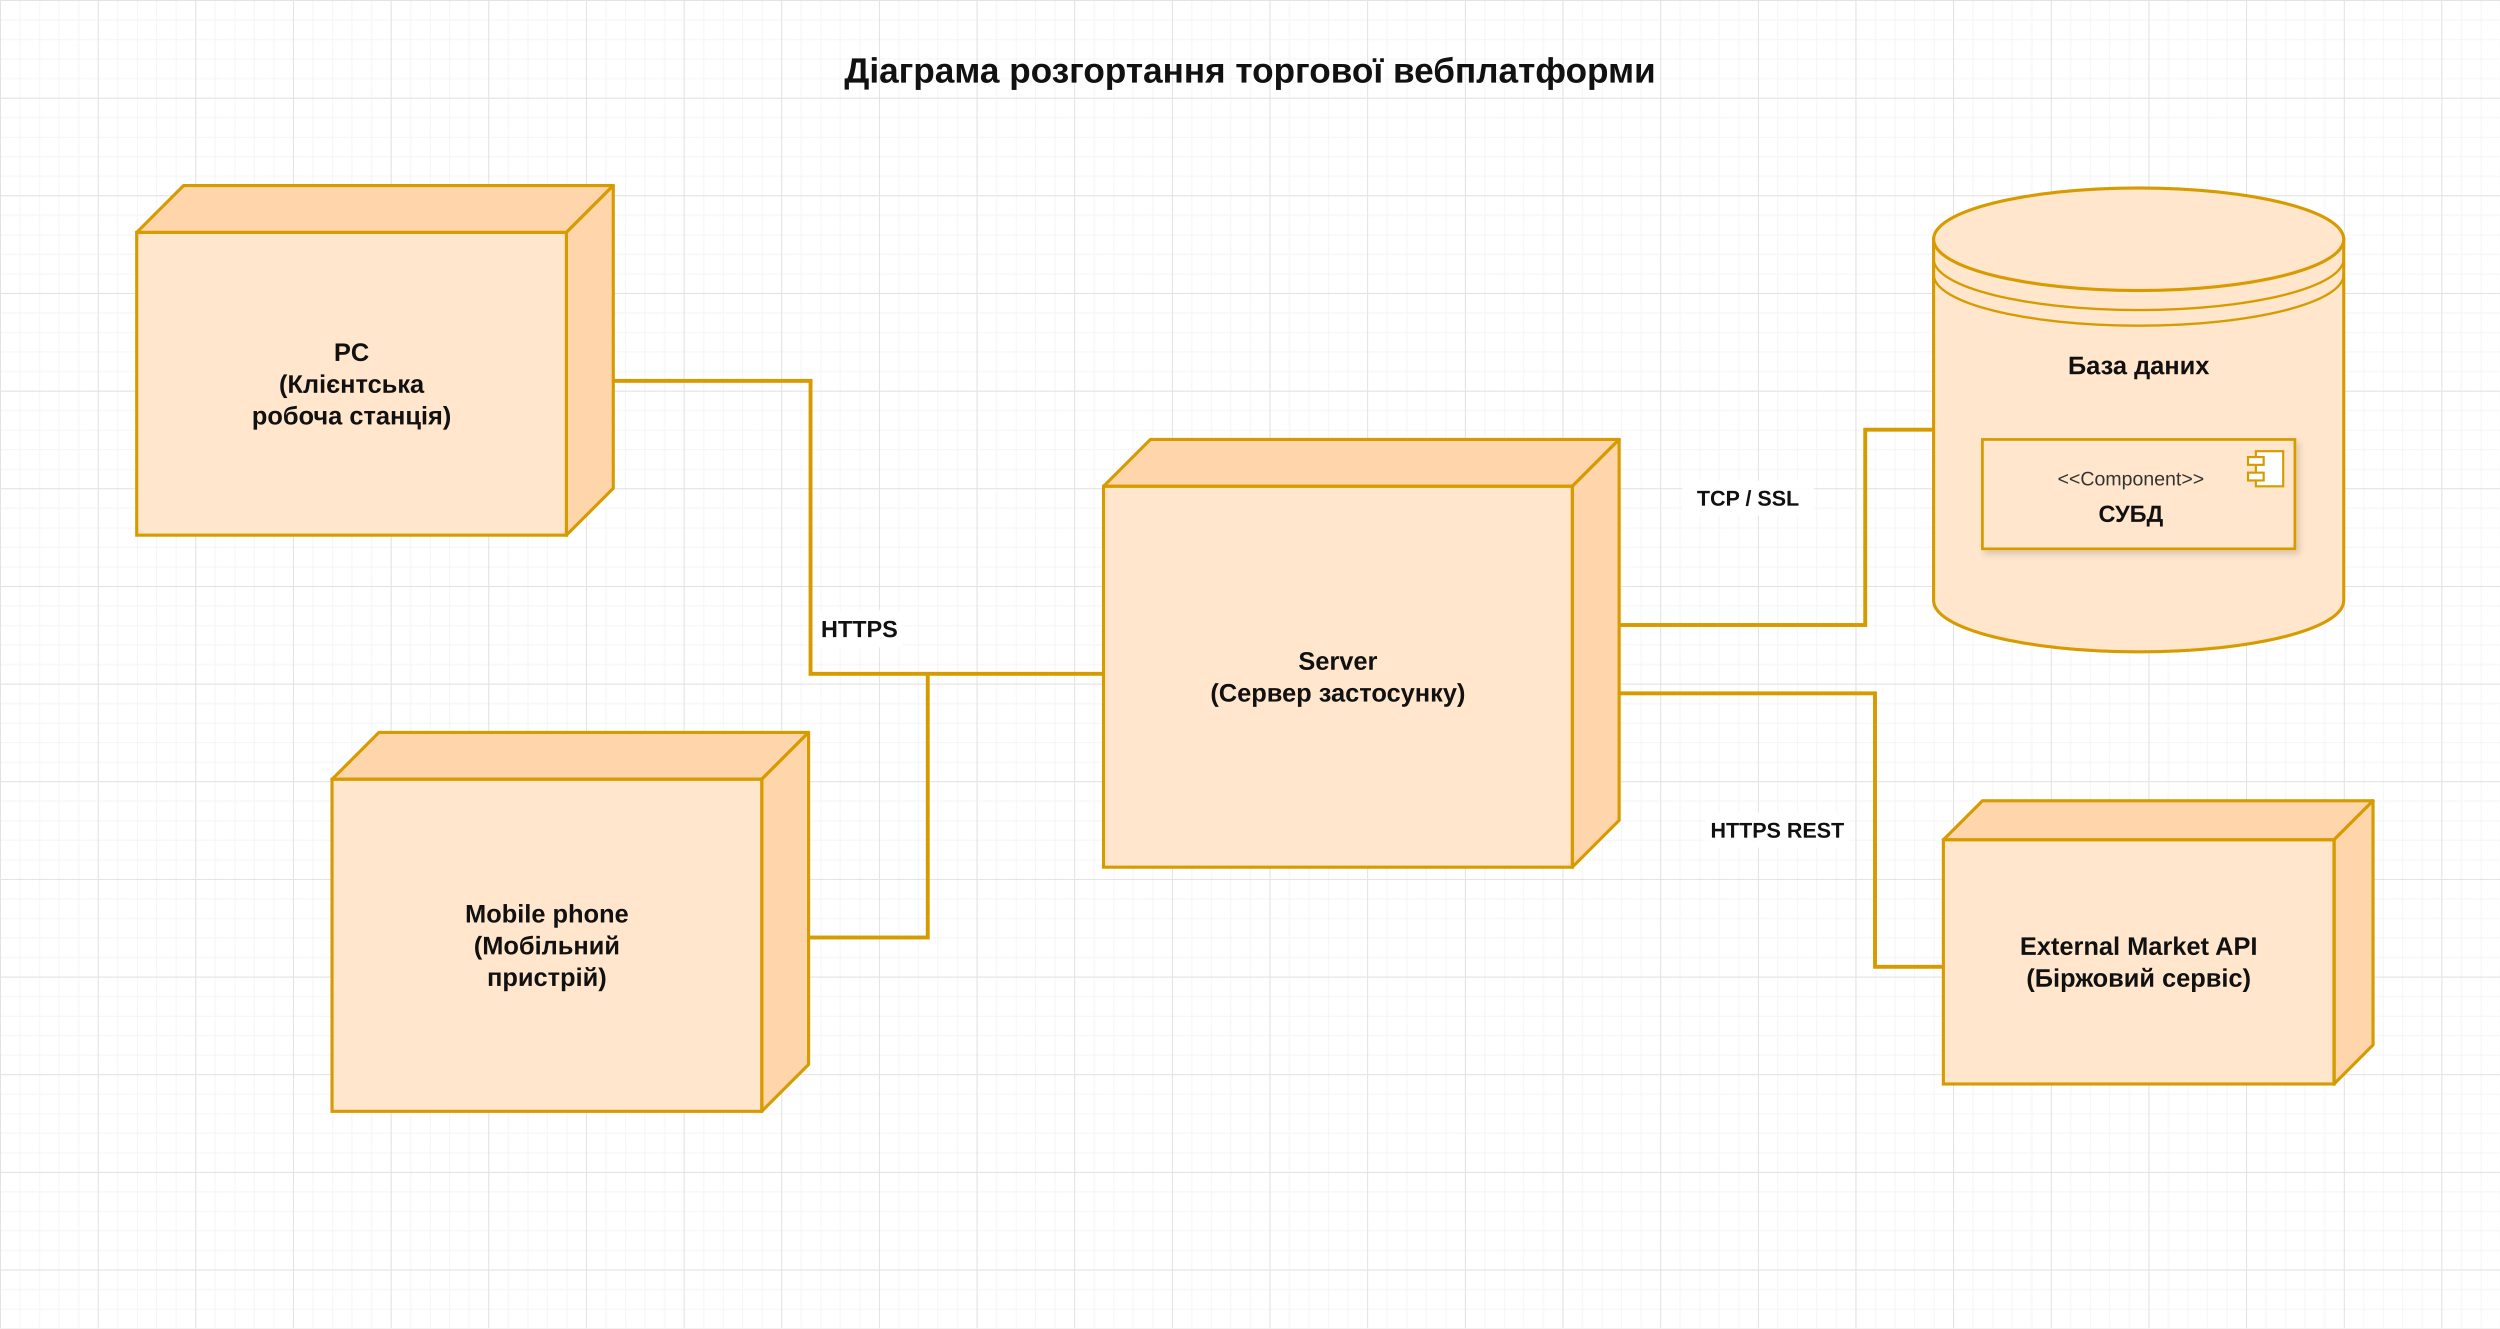
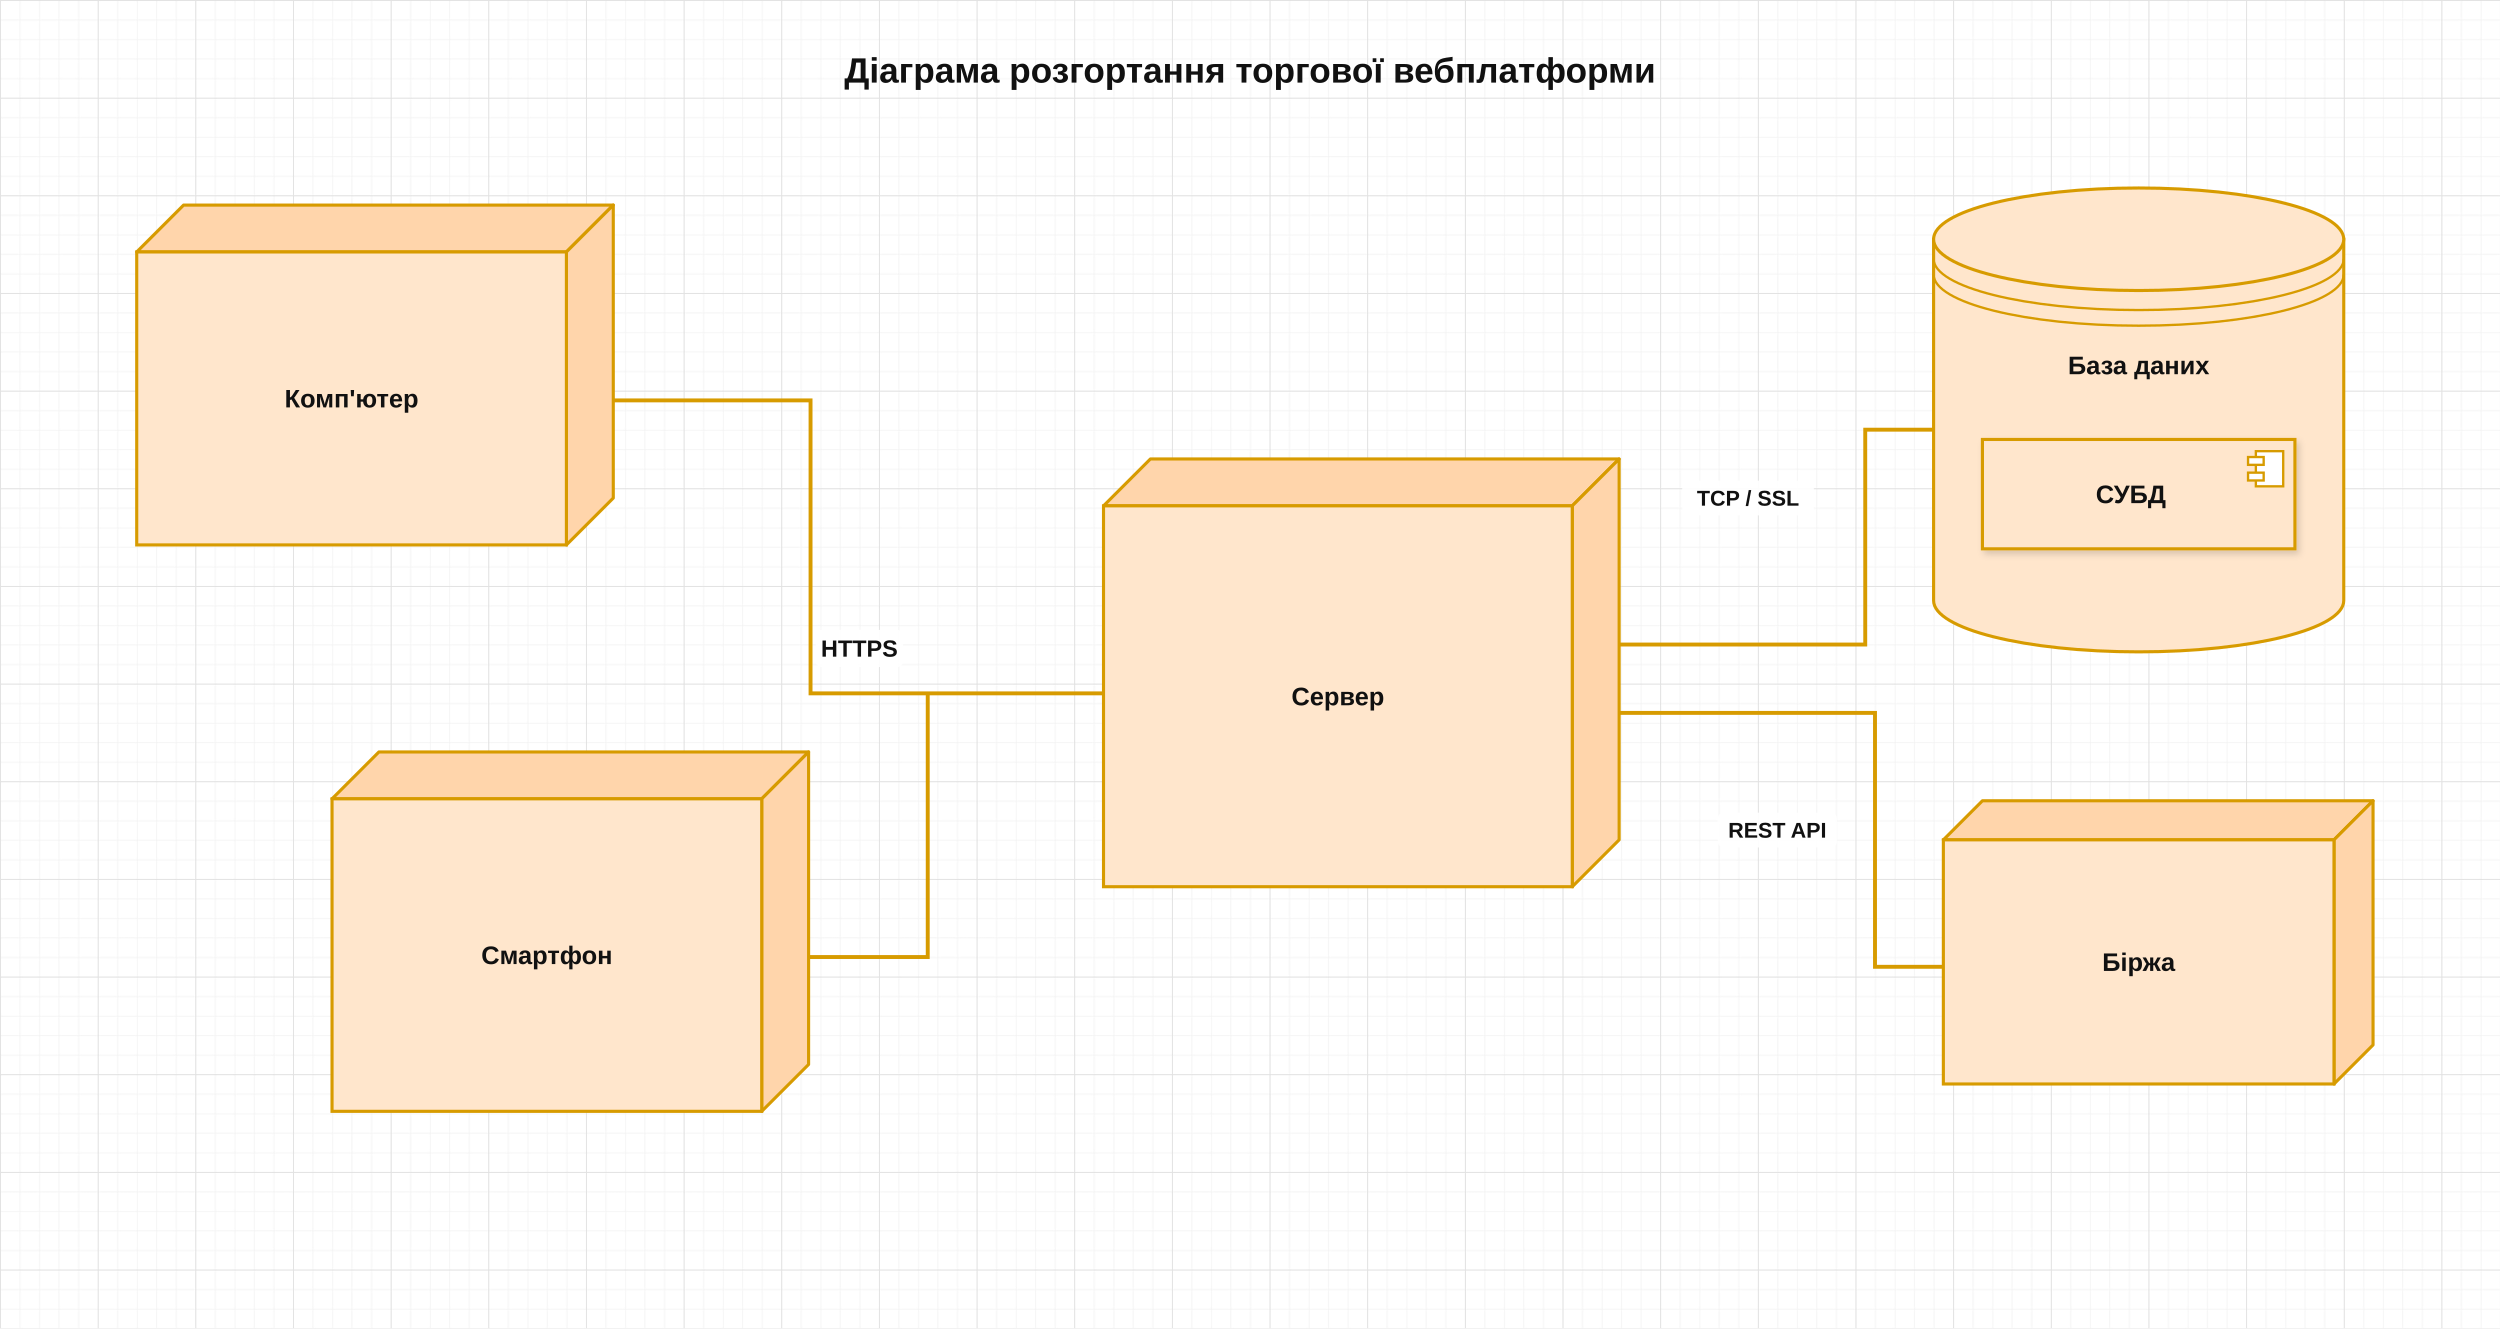
<svg xmlns="http://www.w3.org/2000/svg" width="1280" height="680" viewBox="0 0 1280 680" font-family="Arial, Helvetica, sans-serif">
  <defs>
    <pattern id="smallGrid" width="10" height="10" patternUnits="userSpaceOnUse">
      <path d="M 10 0 L 0 0 0 10" fill="none" stroke="#f0f0f0" stroke-width="0.6" />
    </pattern>
    <pattern id="grid" width="50" height="50" patternUnits="userSpaceOnUse">
      <rect width="50" height="50" fill="url(#smallGrid)" />
      <path d="M 50 0 L 0 0 0 50" fill="none" stroke="#e2e2e2" stroke-width="1" />
    </pattern>
    <filter id="dropShadow" x="-10%" y="-10%" width="125%" height="125%">
      <feDropShadow dx="1.5" dy="2" stdDeviation="1.5" flood-color="#000000" flood-opacity="0.15" />
    </filter>
    <marker id="vee-blue" viewBox="0 0 12 12" refX="11" refY="6" markerWidth="10" markerHeight="10" orient="auto-start-reverse">
      <path d="M 1 1 L 11 6 L 1 11" fill="none" stroke="#2b7889" stroke-width="1.5" stroke-linejoin="round" />
    </marker>
    <marker id="arrow-blue" viewBox="0 0 12 12" refX="11" refY="6" markerWidth="9" markerHeight="9" orient="auto-start-reverse">
      <path d="M 1 2 L 11 6 L 1 10 z" fill="#2b7889" stroke="#2b7889" stroke-width="1" />
    </marker>
    <marker id="hollow-blue" viewBox="0 0 14 14" refX="13" refY="7" markerWidth="12" markerHeight="12" orient="auto-start-reverse">
      <path d="M 1 1 L 13 7 L 1 13 z" fill="#ffffff" stroke="#2b7889" stroke-width="1.5" />
    </marker>
    <marker id="diamond-filled-blue" viewBox="0 0 16 12" refX="1" refY="6" markerWidth="14" markerHeight="10" orient="auto">
      <path d="M 1 6 L 8 1 L 15 6 L 8 11 z" fill="#2b7889" stroke="#2b7889" stroke-width="1.2" />
    </marker>
    <marker id="diamond-hollow-blue" viewBox="0 0 16 12" refX="1" refY="6" markerWidth="14" markerHeight="10" orient="auto">
      <path d="M 1 6 L 8 1 L 15 6 L 8 11 z" fill="#ffffff" stroke="#2b7889" stroke-width="1.3" />
    </marker>
    <marker id="vee-black" viewBox="0 0 12 12" refX="11" refY="6" markerWidth="10" markerHeight="10" orient="auto-start-reverse">
      <path d="M 1 1 L 11 6 L 1 11" fill="none" stroke="#333333" stroke-width="1.5" stroke-linejoin="round" />
    </marker>
    <marker id="arrow-black" viewBox="0 0 12 12" refX="11" refY="6" markerWidth="9" markerHeight="9" orient="auto-start-reverse">
      <path d="M 1 2 L 11 6 L 1 10 z" fill="#333333" stroke="#333333" stroke-width="1" />
    </marker>
    <marker id="hollow-black" viewBox="0 0 14 14" refX="13" refY="7" markerWidth="12" markerHeight="12" orient="auto-start-reverse">
      <path d="M 1 1 L 13 7 L 1 13 z" fill="#ffffff" stroke="#333333" stroke-width="1.5" />
    </marker>
    <marker id="diamond-filled-black" viewBox="0 0 16 12" refX="1" refY="6" markerWidth="14" markerHeight="10" orient="auto">
      <path d="M 1 6 L 8 1 L 15 6 L 8 11 z" fill="#333333" stroke="#333333" stroke-width="1.2" />
    </marker>
    <marker id="diamond-hollow-black" viewBox="0 0 16 12" refX="1" refY="6" markerWidth="14" markerHeight="10" orient="auto">
      <path d="M 1 6 L 8 1 L 15 6 L 8 11 z" fill="#ffffff" stroke="#333333" stroke-width="1.3" />
    </marker>
    <marker id="vee-red" viewBox="0 0 12 12" refX="11" refY="6" markerWidth="10" markerHeight="10" orient="auto-start-reverse">
      <path d="M 1 1 L 11 6 L 1 11" fill="none" stroke="#e03131" stroke-width="1.5" stroke-linejoin="round" />
    </marker>
    <marker id="arrow-red" viewBox="0 0 12 12" refX="11" refY="6" markerWidth="9" markerHeight="9" orient="auto-start-reverse">
      <path d="M 1 2 L 11 6 L 1 10 z" fill="#e03131" stroke="#e03131" stroke-width="1" />
    </marker>
    <marker id="hollow-red" viewBox="0 0 14 14" refX="13" refY="7" markerWidth="12" markerHeight="12" orient="auto-start-reverse">
      <path d="M 1 1 L 13 7 L 1 13 z" fill="#ffffff" stroke="#e03131" stroke-width="1.5" />
    </marker>
    <marker id="diamond-filled-red" viewBox="0 0 16 12" refX="1" refY="6" markerWidth="14" markerHeight="10" orient="auto">
      <path d="M 1 6 L 8 1 L 15 6 L 8 11 z" fill="#e03131" stroke="#e03131" stroke-width="1.2" />
    </marker>
    <marker id="diamond-hollow-red" viewBox="0 0 16 12" refX="1" refY="6" markerWidth="14" markerHeight="10" orient="auto">
      <path d="M 1 6 L 8 1 L 15 6 L 8 11 z" fill="#ffffff" stroke="#e03131" stroke-width="1.3" />
    </marker>
    <marker id="vee-green" viewBox="0 0 12 12" refX="11" refY="6" markerWidth="10" markerHeight="10" orient="auto-start-reverse">
      <path d="M 1 1 L 11 6 L 1 11" fill="none" stroke="#2b8a3e" stroke-width="1.5" stroke-linejoin="round" />
    </marker>
    <marker id="arrow-green" viewBox="0 0 12 12" refX="11" refY="6" markerWidth="9" markerHeight="9" orient="auto-start-reverse">
      <path d="M 1 2 L 11 6 L 1 10 z" fill="#2b8a3e" stroke="#2b8a3e" stroke-width="1" />
    </marker>
    <marker id="hollow-green" viewBox="0 0 14 14" refX="13" refY="7" markerWidth="12" markerHeight="12" orient="auto-start-reverse">
      <path d="M 1 1 L 13 7 L 1 13 z" fill="#ffffff" stroke="#2b8a3e" stroke-width="1.5" />
    </marker>
    <marker id="diamond-filled-green" viewBox="0 0 16 12" refX="1" refY="6" markerWidth="14" markerHeight="10" orient="auto">
      <path d="M 1 6 L 8 1 L 15 6 L 8 11 z" fill="#2b8a3e" stroke="#2b8a3e" stroke-width="1.2" />
    </marker>
    <marker id="diamond-hollow-green" viewBox="0 0 16 12" refX="1" refY="6" markerWidth="14" markerHeight="10" orient="auto">
      <path d="M 1 6 L 8 1 L 15 6 L 8 11 z" fill="#ffffff" stroke="#2b8a3e" stroke-width="1.3" />
    </marker>
    <marker id="vee-orange" viewBox="0 0 12 12" refX="11" refY="6" markerWidth="10" markerHeight="10" orient="auto-start-reverse">
      <path d="M 1 1 L 11 6 L 1 11" fill="none" stroke="#d97706" stroke-width="1.5" stroke-linejoin="round" />
    </marker>
    <marker id="arrow-orange" viewBox="0 0 12 12" refX="11" refY="6" markerWidth="9" markerHeight="9" orient="auto-start-reverse">
      <path d="M 1 2 L 11 6 L 1 10 z" fill="#d97706" stroke="#d97706" stroke-width="1" />
    </marker>
    <marker id="hollow-orange" viewBox="0 0 14 14" refX="13" refY="7" markerWidth="12" markerHeight="12" orient="auto-start-reverse">
      <path d="M 1 1 L 13 7 L 1 13 z" fill="#ffffff" stroke="#d97706" stroke-width="1.5" />
    </marker>
    <marker id="diamond-filled-orange" viewBox="0 0 16 12" refX="1" refY="6" markerWidth="14" markerHeight="10" orient="auto">
      <path d="M 1 6 L 8 1 L 15 6 L 8 11 z" fill="#d97706" stroke="#d97706" stroke-width="1.2" />
    </marker>
    <marker id="diamond-hollow-orange" viewBox="0 0 16 12" refX="1" refY="6" markerWidth="14" markerHeight="10" orient="auto">
      <path d="M 1 6 L 8 1 L 15 6 L 8 11 z" fill="#ffffff" stroke="#d97706" stroke-width="1.3" />
    </marker>
    <marker id="vee-darkorange" viewBox="0 0 12 12" refX="11" refY="6" markerWidth="10" markerHeight="10" orient="auto-start-reverse">
      <path d="M 1 1 L 11 6 L 1 11" fill="none" stroke="#d9480f" stroke-width="1.5" stroke-linejoin="round" />
    </marker>
    <marker id="arrow-darkorange" viewBox="0 0 12 12" refX="11" refY="6" markerWidth="9" markerHeight="9" orient="auto-start-reverse">
      <path d="M 1 2 L 11 6 L 1 10 z" fill="#d9480f" stroke="#d9480f" stroke-width="1" />
    </marker>
    <marker id="hollow-darkorange" viewBox="0 0 14 14" refX="13" refY="7" markerWidth="12" markerHeight="12" orient="auto-start-reverse">
      <path d="M 1 1 L 13 7 L 1 13 z" fill="#ffffff" stroke="#d9480f" stroke-width="1.5" />
    </marker>
    <marker id="diamond-filled-darkorange" viewBox="0 0 16 12" refX="1" refY="6" markerWidth="14" markerHeight="10" orient="auto">
      <path d="M 1 6 L 8 1 L 15 6 L 8 11 z" fill="#d9480f" stroke="#d9480f" stroke-width="1.2" />
    </marker>
    <marker id="diamond-hollow-darkorange" viewBox="0 0 16 12" refX="1" refY="6" markerWidth="14" markerHeight="10" orient="auto">
      <path d="M 1 6 L 8 1 L 15 6 L 8 11 z" fill="#ffffff" stroke="#d9480f" stroke-width="1.3" />
    </marker>
    <marker id="vee-pink" viewBox="0 0 12 12" refX="11" refY="6" markerWidth="10" markerHeight="10" orient="auto-start-reverse">
      <path d="M 1 1 L 11 6 L 1 11" fill="none" stroke="#b85450" stroke-width="1.5" stroke-linejoin="round" />
    </marker>
    <marker id="arrow-pink" viewBox="0 0 12 12" refX="11" refY="6" markerWidth="9" markerHeight="9" orient="auto-start-reverse">
      <path d="M 1 2 L 11 6 L 1 10 z" fill="#b85450" stroke="#b85450" stroke-width="1" />
    </marker>
    <marker id="hollow-pink" viewBox="0 0 14 14" refX="13" refY="7" markerWidth="12" markerHeight="12" orient="auto-start-reverse">
      <path d="M 1 1 L 13 7 L 1 13 z" fill="#ffffff" stroke="#b85450" stroke-width="1.5" />
    </marker>
    <marker id="diamond-filled-pink" viewBox="0 0 16 12" refX="1" refY="6" markerWidth="14" markerHeight="10" orient="auto">
      <path d="M 1 6 L 8 1 L 15 6 L 8 11 z" fill="#b85450" stroke="#b85450" stroke-width="1.2" />
    </marker>
    <marker id="diamond-hollow-pink" viewBox="0 0 16 12" refX="1" refY="6" markerWidth="14" markerHeight="10" orient="auto">
      <path d="M 1 6 L 8 1 L 15 6 L 8 11 z" fill="#ffffff" stroke="#b85450" stroke-width="1.3" />
    </marker>
    <marker id="vee-slate" viewBox="0 0 12 12" refX="11" refY="6" markerWidth="10" markerHeight="10" orient="auto-start-reverse">
      <path d="M 1 1 L 11 6 L 1 11" fill="none" stroke="#475569" stroke-width="1.5" stroke-linejoin="round" />
    </marker>
    <marker id="arrow-slate" viewBox="0 0 12 12" refX="11" refY="6" markerWidth="9" markerHeight="9" orient="auto-start-reverse">
      <path d="M 1 2 L 11 6 L 1 10 z" fill="#475569" stroke="#475569" stroke-width="1" />
    </marker>
    <marker id="hollow-slate" viewBox="0 0 14 14" refX="13" refY="7" markerWidth="12" markerHeight="12" orient="auto-start-reverse">
      <path d="M 1 1 L 13 7 L 1 13 z" fill="#ffffff" stroke="#475569" stroke-width="1.5" />
    </marker>
    <marker id="diamond-filled-slate" viewBox="0 0 16 12" refX="1" refY="6" markerWidth="14" markerHeight="10" orient="auto">
      <path d="M 1 6 L 8 1 L 15 6 L 8 11 z" fill="#475569" stroke="#475569" stroke-width="1.2" />
    </marker>
    <marker id="diamond-hollow-slate" viewBox="0 0 16 12" refX="1" refY="6" markerWidth="14" markerHeight="10" orient="auto">
      <path d="M 1 6 L 8 1 L 15 6 L 8 11 z" fill="#ffffff" stroke="#475569" stroke-width="1.3" />
    </marker>
    <marker id="er-one" viewBox="0 0 16 16" refX="2" refY="8" markerWidth="14" markerHeight="14" orient="auto">
      <path d="M 6 2 L 6 14 M 10 2 L 10 14" fill="none" stroke="#2b7889" stroke-width="1.6" />
    </marker>
    <marker id="er-many" viewBox="0 0 20 16" refX="18" refY="8" markerWidth="16" markerHeight="14" orient="auto">
      <circle cx="5" cy="8" r="3" fill="#ffffff" stroke="#2b7889" stroke-width="1.5" />
      <path d="M 9 8 L 19 2 M 9 8 L 19 8 M 9 8 L 19 14" fill="none" stroke="#2b7889" stroke-width="1.5" />
    </marker>
  </defs>
  <rect width="1280" height="680" fill="#ffffff" />
  <rect width="1280" height="680" fill="url(#grid)" />
  <text x="640.0" y="42.3" font-size="18" font-weight="bold" font-style="normal" text-anchor="middle" fill="#111111">Діаграма розгортання торгової вебплатформи</text>
-   <polygon points="70,119 94,95 314,95 290,119" fill="#ffd5ab" stroke="#d79b00" stroke-width="1.6" stroke-linejoin="round" />
-   <polygon points="290,119 314,95 314,250 290,274" fill="#ffd5ab" stroke="#d79b00" stroke-width="1.6" stroke-linejoin="round" />
-   <rect x="70" y="119" width="220" height="155" fill="#ffe6cc" stroke="#d79b00" stroke-width="1.6" />
-   <text x="180.0" y="184.8" font-size="13" font-weight="bold" font-style="normal" text-anchor="middle" fill="#111111">PC</text>
-   <text x="180.0" y="201.1" font-size="13" font-weight="bold" font-style="normal" text-anchor="middle" fill="#111111">(Клієнтська</text>
-   <text x="180.0" y="217.3" font-size="13" font-weight="bold" font-style="normal" text-anchor="middle" fill="#111111">робоча станція)</text>
-   <polygon points="170,399 194,375 414,375 390,399" fill="#ffd5ab" stroke="#d79b00" stroke-width="1.6" stroke-linejoin="round" />
-   <polygon points="390,399 414,375 414,545 390,569" fill="#ffd5ab" stroke="#d79b00" stroke-width="1.6" stroke-linejoin="round" />
-   <rect x="170" y="399" width="220" height="170" fill="#ffe6cc" stroke="#d79b00" stroke-width="1.6" />
-   <text x="280.0" y="472.3" font-size="13" font-weight="bold" font-style="normal" text-anchor="middle" fill="#111111">Mobile phone</text>
-   <text x="280.0" y="488.6" font-size="13" font-weight="bold" font-style="normal" text-anchor="middle" fill="#111111">(Мобільний</text>
-   <text x="280.0" y="504.8" font-size="13" font-weight="bold" font-style="normal" text-anchor="middle" fill="#111111">пристрій)</text>
-   <polygon points="565,249 589,225 829,225 805,249" fill="#ffd5ab" stroke="#d79b00" stroke-width="1.6" stroke-linejoin="round" />
-   <polygon points="805,249 829,225 829,420 805,444" fill="#ffd5ab" stroke="#d79b00" stroke-width="1.6" stroke-linejoin="round" />
-   <rect x="565" y="249" width="240" height="195" fill="#ffe6cc" stroke="#d79b00" stroke-width="1.6" />
-   <text x="685.0" y="342.9" font-size="13" font-weight="bold" font-style="normal" text-anchor="middle" fill="#111111">Server</text>
-   <text x="685.0" y="359.2" font-size="13" font-weight="bold" font-style="normal" text-anchor="middle" fill="#111111">(Сервер застосунку)</text>
-   <path d="M 314.0 195.0 L 415.0 195.0 L 415.0 345.0 L 565.0 345.0" fill="none" stroke="#d79b00" stroke-width="2.0" />
-   <path d="M 414.0 480.0 L 475.0 480.0 L 475.0 345.0" fill="none" stroke="#d79b00" stroke-width="2.0" />
-   <rect x="417.6" y="312.5" width="44.8" height="19.0" rx="3" fill="#ffffff" stroke="none" fill-opacity="0.92" />
-   <text x="440.0" y="326.2" font-size="12" font-weight="bold" font-style="normal" text-anchor="middle" fill="#111111">HTTPS</text>
-   <path d="M 829.0 320.0 L 955.0 320.0 L 955.0 220.0 L 990.0 220.0" fill="none" stroke="#d79b00" stroke-width="2.0" />
+   <polygon points="70,129 94,105 314,105 290,129" fill="#ffd5ab" stroke="#d79b00" stroke-width="1.6" stroke-linejoin="round" />
+   <polygon points="290,129 314,105 314,255 290,279" fill="#ffd5ab" stroke="#d79b00" stroke-width="1.6" stroke-linejoin="round" />
+   <rect x="70" y="129" width="220" height="150" fill="#ffe6cc" stroke="#d79b00" stroke-width="1.6" />
+   <text x="180.0" y="208.6" font-size="13" font-weight="bold" font-style="normal" text-anchor="middle" fill="#111111">Комп'ютер</text>
+   <polygon points="170,409 194,385 414,385 390,409" fill="#ffd5ab" stroke="#d79b00" stroke-width="1.6" stroke-linejoin="round" />
+   <polygon points="390,409 414,385 414,545 390,569" fill="#ffd5ab" stroke="#d79b00" stroke-width="1.6" stroke-linejoin="round" />
+   <rect x="170" y="409" width="220" height="160" fill="#ffe6cc" stroke="#d79b00" stroke-width="1.6" />
+   <text x="280.0" y="493.6" font-size="13" font-weight="bold" font-style="normal" text-anchor="middle" fill="#111111">Смартфон</text>
+   <polygon points="565,259 589,235 829,235 805,259" fill="#ffd5ab" stroke="#d79b00" stroke-width="1.6" stroke-linejoin="round" />
+   <polygon points="805,259 829,235 829,430 805,454" fill="#ffd5ab" stroke="#d79b00" stroke-width="1.6" stroke-linejoin="round" />
+   <rect x="565" y="259" width="240" height="195" fill="#ffe6cc" stroke="#d79b00" stroke-width="1.6" />
+   <text x="685.0" y="361.1" font-size="13" font-weight="bold" font-style="normal" text-anchor="middle" fill="#111111">Сервер</text>
+   <path d="M 314.0 205.0 L 415.0 205.0 L 415.0 355.0 L 565.0 355.0" fill="none" stroke="#d79b00" stroke-width="2.0" />
+   <path d="M 414.0 490.0 L 475.0 490.0 L 475.0 355.0" fill="none" stroke="#d79b00" stroke-width="2.0" />
+   <rect x="417.6" y="322.5" width="44.8" height="19.0" rx="3" fill="#ffffff" stroke="none" fill-opacity="0.92" />
+   <text x="440.0" y="336.2" font-size="12" font-weight="bold" font-style="normal" text-anchor="middle" fill="#111111">HTTPS</text>
+   <path d="M 829.0 330.0 L 955.0 330.0 L 955.0 220.0 L 990.0 220.0" fill="none" stroke="#d79b00" stroke-width="2.0" />
  <rect x="861.3" y="246.1" width="67.4" height="17.8" rx="3" fill="#ffffff" stroke="none" fill-opacity="0.92" />
  <text x="895.0" y="258.9" font-size="11" font-weight="bold" font-style="normal" text-anchor="middle" fill="#111111">TCP / SSL</text>
  <path d="M 990 122.5 L 990 307.5 A 105 26.25 0 0 0 1200 307.5 L 1200 122.5 Z" fill="#ffe6cc" stroke="#d79b00" stroke-width="1.6" />
  <ellipse cx="1095" cy="122.5" rx="105" ry="26.25" fill="#ffe6cc" stroke="#d79b00" stroke-width="1.6" />
  <path d="M 990 132.5 A 105 26.25 0 0 0 1200 132.5" fill="none" stroke="#d79b00" stroke-width="1.2" />
  <path d="M 990 140.5 A 105 26.25 0 0 0 1200 140.5" fill="none" stroke="#d79b00" stroke-width="1.2" />
  <text x="1095.0" y="191.6" font-size="13" font-weight="bold" font-style="normal" text-anchor="middle" fill="#111111">База даних</text>
-   <rect x="1015" y="225" width="160" height="56" fill="#ffe6cc" stroke="#d79b00" stroke-width="1.4" filter="url(#dropShadow)" />
-   <rect x="1155" y="231" width="14" height="18" fill="#ffffff" stroke="#d79b00" stroke-width="1.1" />
-   <rect x="1151" y="234" width="8" height="4" fill="#ffffff" stroke="#d79b00" stroke-width="1.1" />
-   <rect x="1151" y="242" width="8" height="4" fill="#ffffff" stroke="#d79b00" stroke-width="1.1" />
-   <text x="1091.0" y="248.5" font-size="10" font-weight="normal" font-style="normal" text-anchor="middle" fill="#333333">&lt;&lt;Component&gt;&gt;</text>
-   <text x="1091.0" y="267.2" font-size="12" font-weight="bold" font-style="normal" text-anchor="middle" fill="#111111">СУБД</text>
-   <path d="M 829.0 355.0 L 960.0 355.0 L 960.0 495.0 L 995.0 495.0" fill="none" stroke="#d79b00" stroke-width="2.0" />
-   <rect x="873.1" y="416.1" width="73.8" height="17.8" rx="3" fill="#ffffff" stroke="none" fill-opacity="0.92" />
-   <text x="910.0" y="428.9" font-size="11" font-weight="bold" font-style="normal" text-anchor="middle" fill="#111111">HTTPS REST</text>
+   <rect x="1015" y="225" width="160" height="56" fill="#ffe6cc" stroke="#d79b00" stroke-width="1.6" filter="url(#dropShadow)" />
+   <rect x="1155" y="231" width="14" height="18" fill="#ffffff" stroke="#d79b00" stroke-width="1.2" />
+   <rect x="1151" y="234" width="8" height="4" fill="#ffffff" stroke="#d79b00" stroke-width="1.2" />
+   <rect x="1151" y="242" width="8" height="4" fill="#ffffff" stroke="#d79b00" stroke-width="1.2" />
+   <text x="1091.0" y="257.6" font-size="13" font-weight="bold" font-style="normal" text-anchor="middle" fill="#111111">СУБД</text>
+   <path d="M 829.0 365.0 L 960.0 365.0 L 960.0 495.0 L 995.0 495.0" fill="none" stroke="#d79b00" stroke-width="2.0" />
+   <rect x="879.5" y="416.1" width="61.0" height="17.8" rx="3" fill="#ffffff" stroke="none" fill-opacity="0.92" />
+   <text x="910.0" y="428.9" font-size="11" font-weight="bold" font-style="normal" text-anchor="middle" fill="#111111">REST API</text>
  <polygon points="995,430 1015,410 1215,410 1195,430" fill="#ffd5ab" stroke="#d79b00" stroke-width="1.6" stroke-linejoin="round" />
  <polygon points="1195,430 1215,410 1215,535 1195,555" fill="#ffd5ab" stroke="#d79b00" stroke-width="1.6" stroke-linejoin="round" />
  <rect x="995" y="430" width="200" height="125" fill="#ffe6cc" stroke="#d79b00" stroke-width="1.6" />
-   <text x="1095.0" y="488.9" font-size="13" font-weight="bold" font-style="normal" text-anchor="middle" fill="#111111">External Market API</text>
-   <text x="1095.0" y="505.2" font-size="13" font-weight="bold" font-style="normal" text-anchor="middle" fill="#111111">(Біржовий сервіс)</text>
+   <text x="1095.0" y="497.1" font-size="13" font-weight="bold" font-style="normal" text-anchor="middle" fill="#111111">Біржа</text>
</svg>
